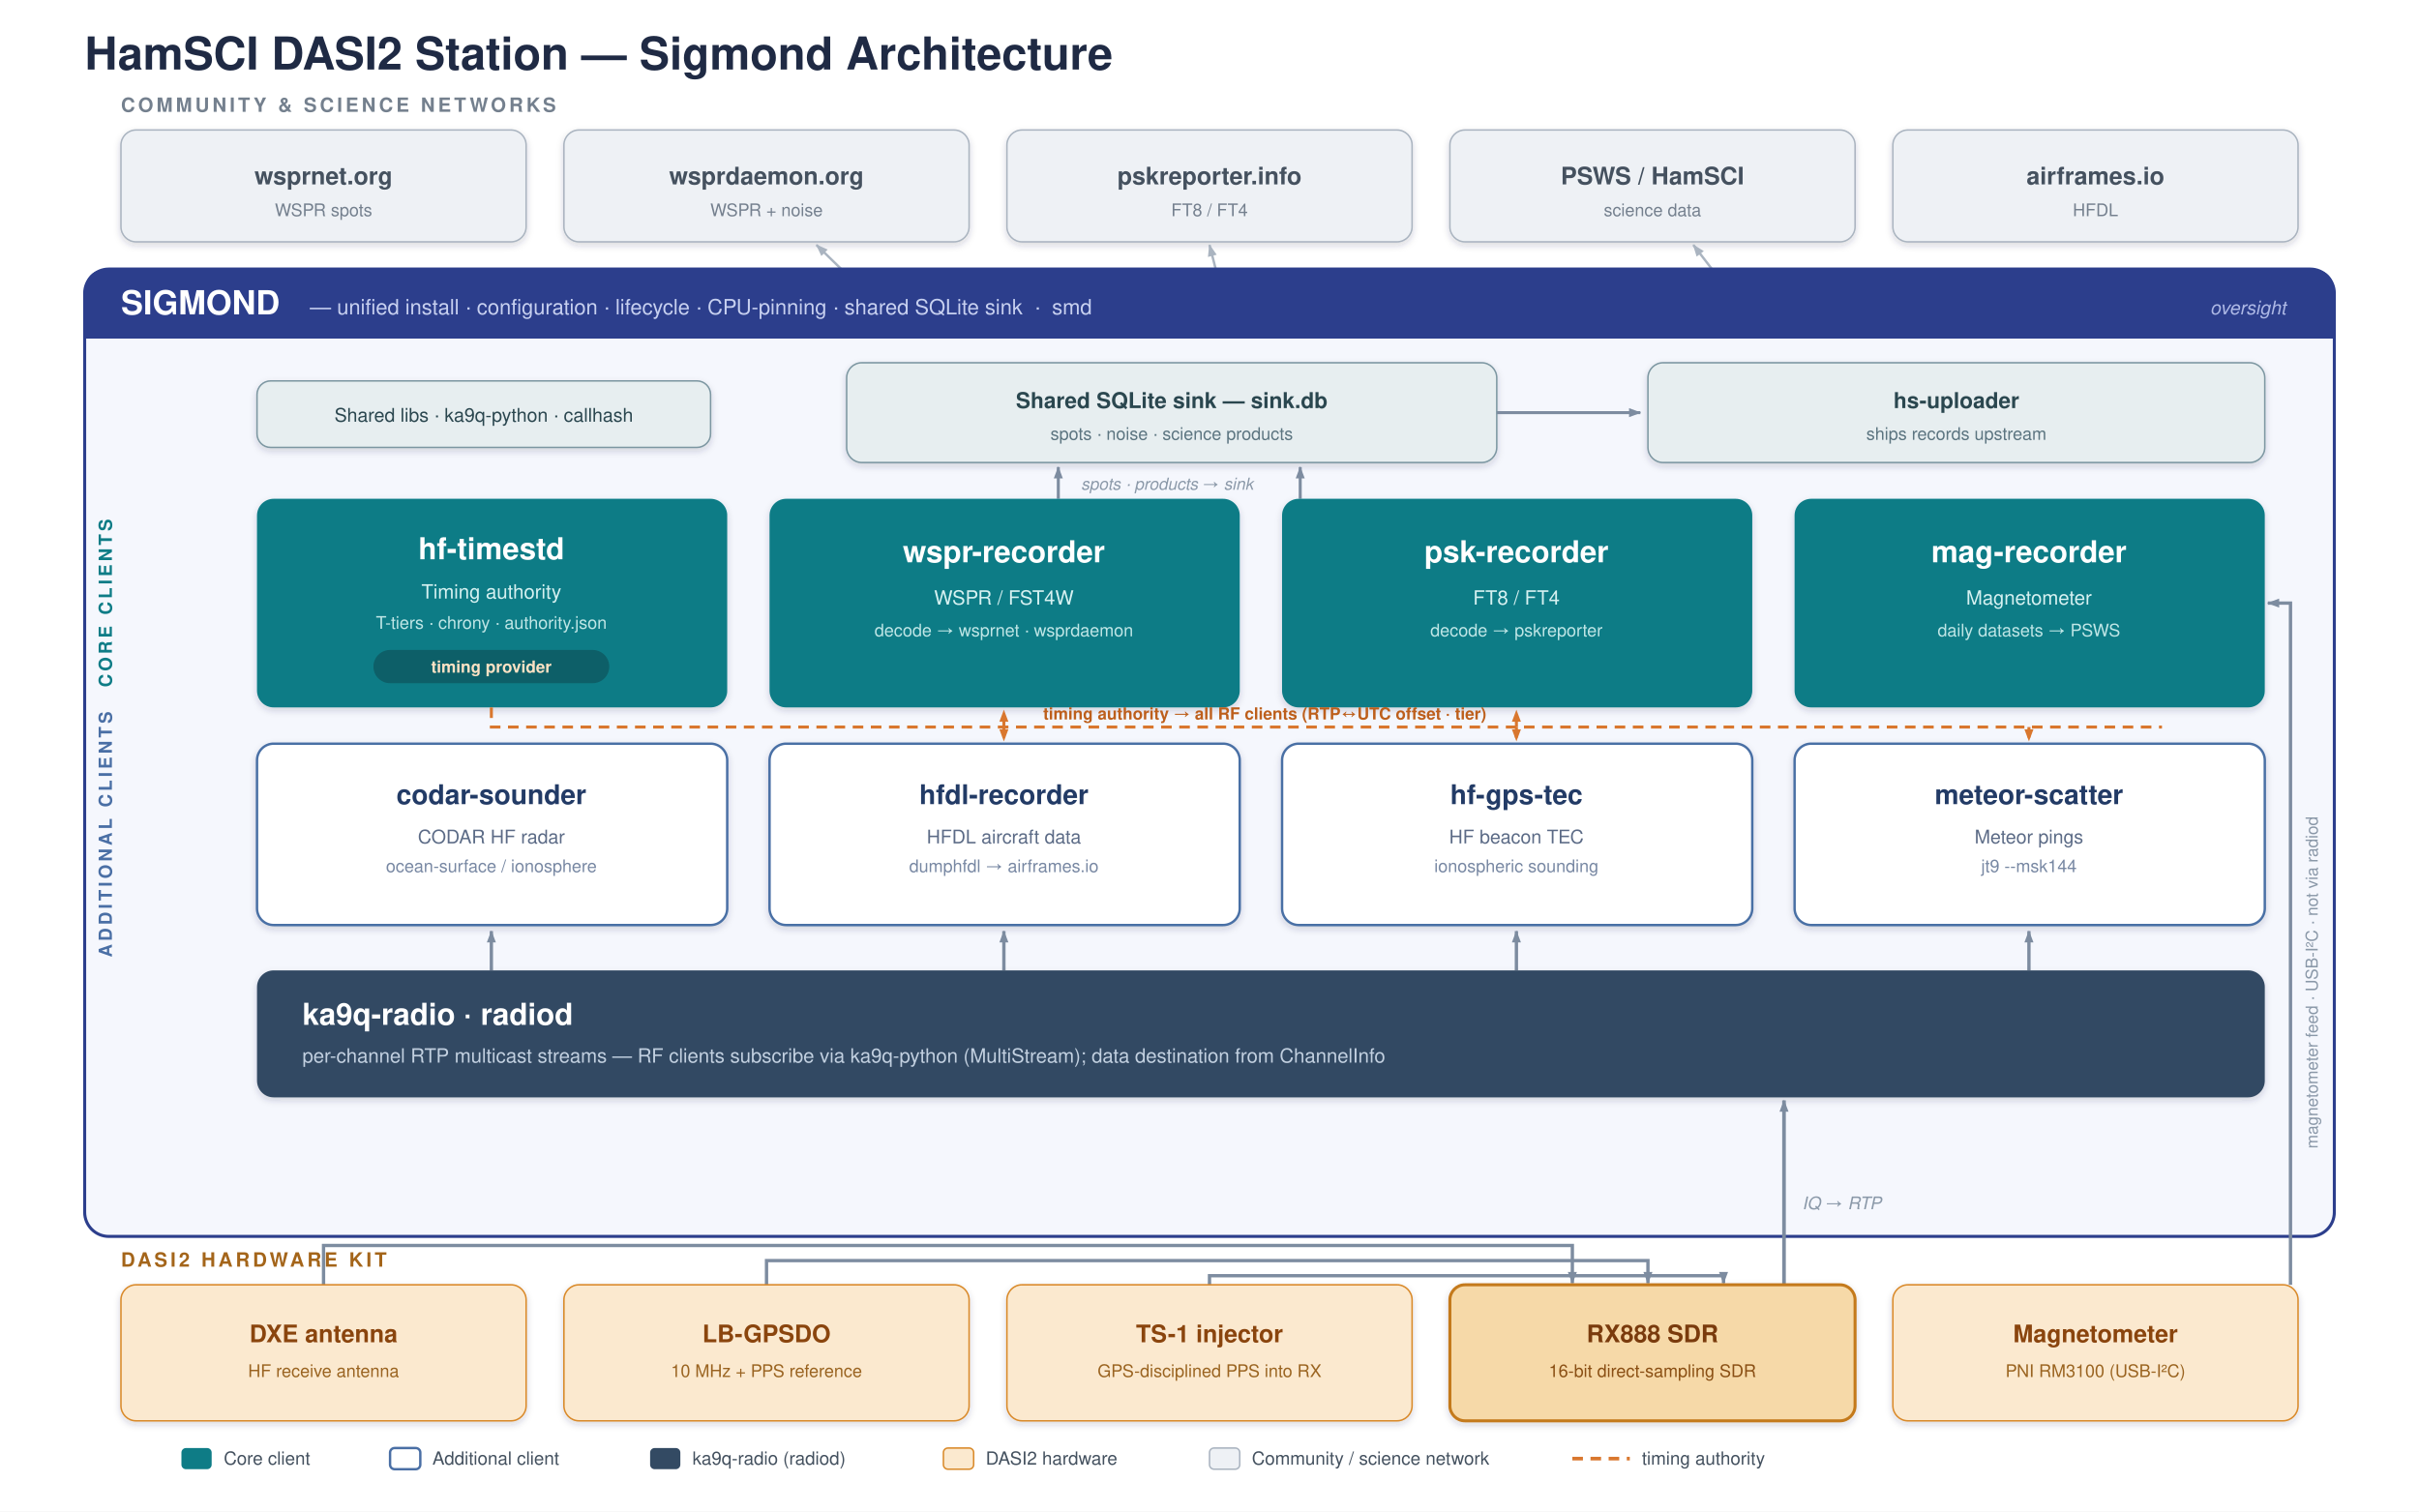
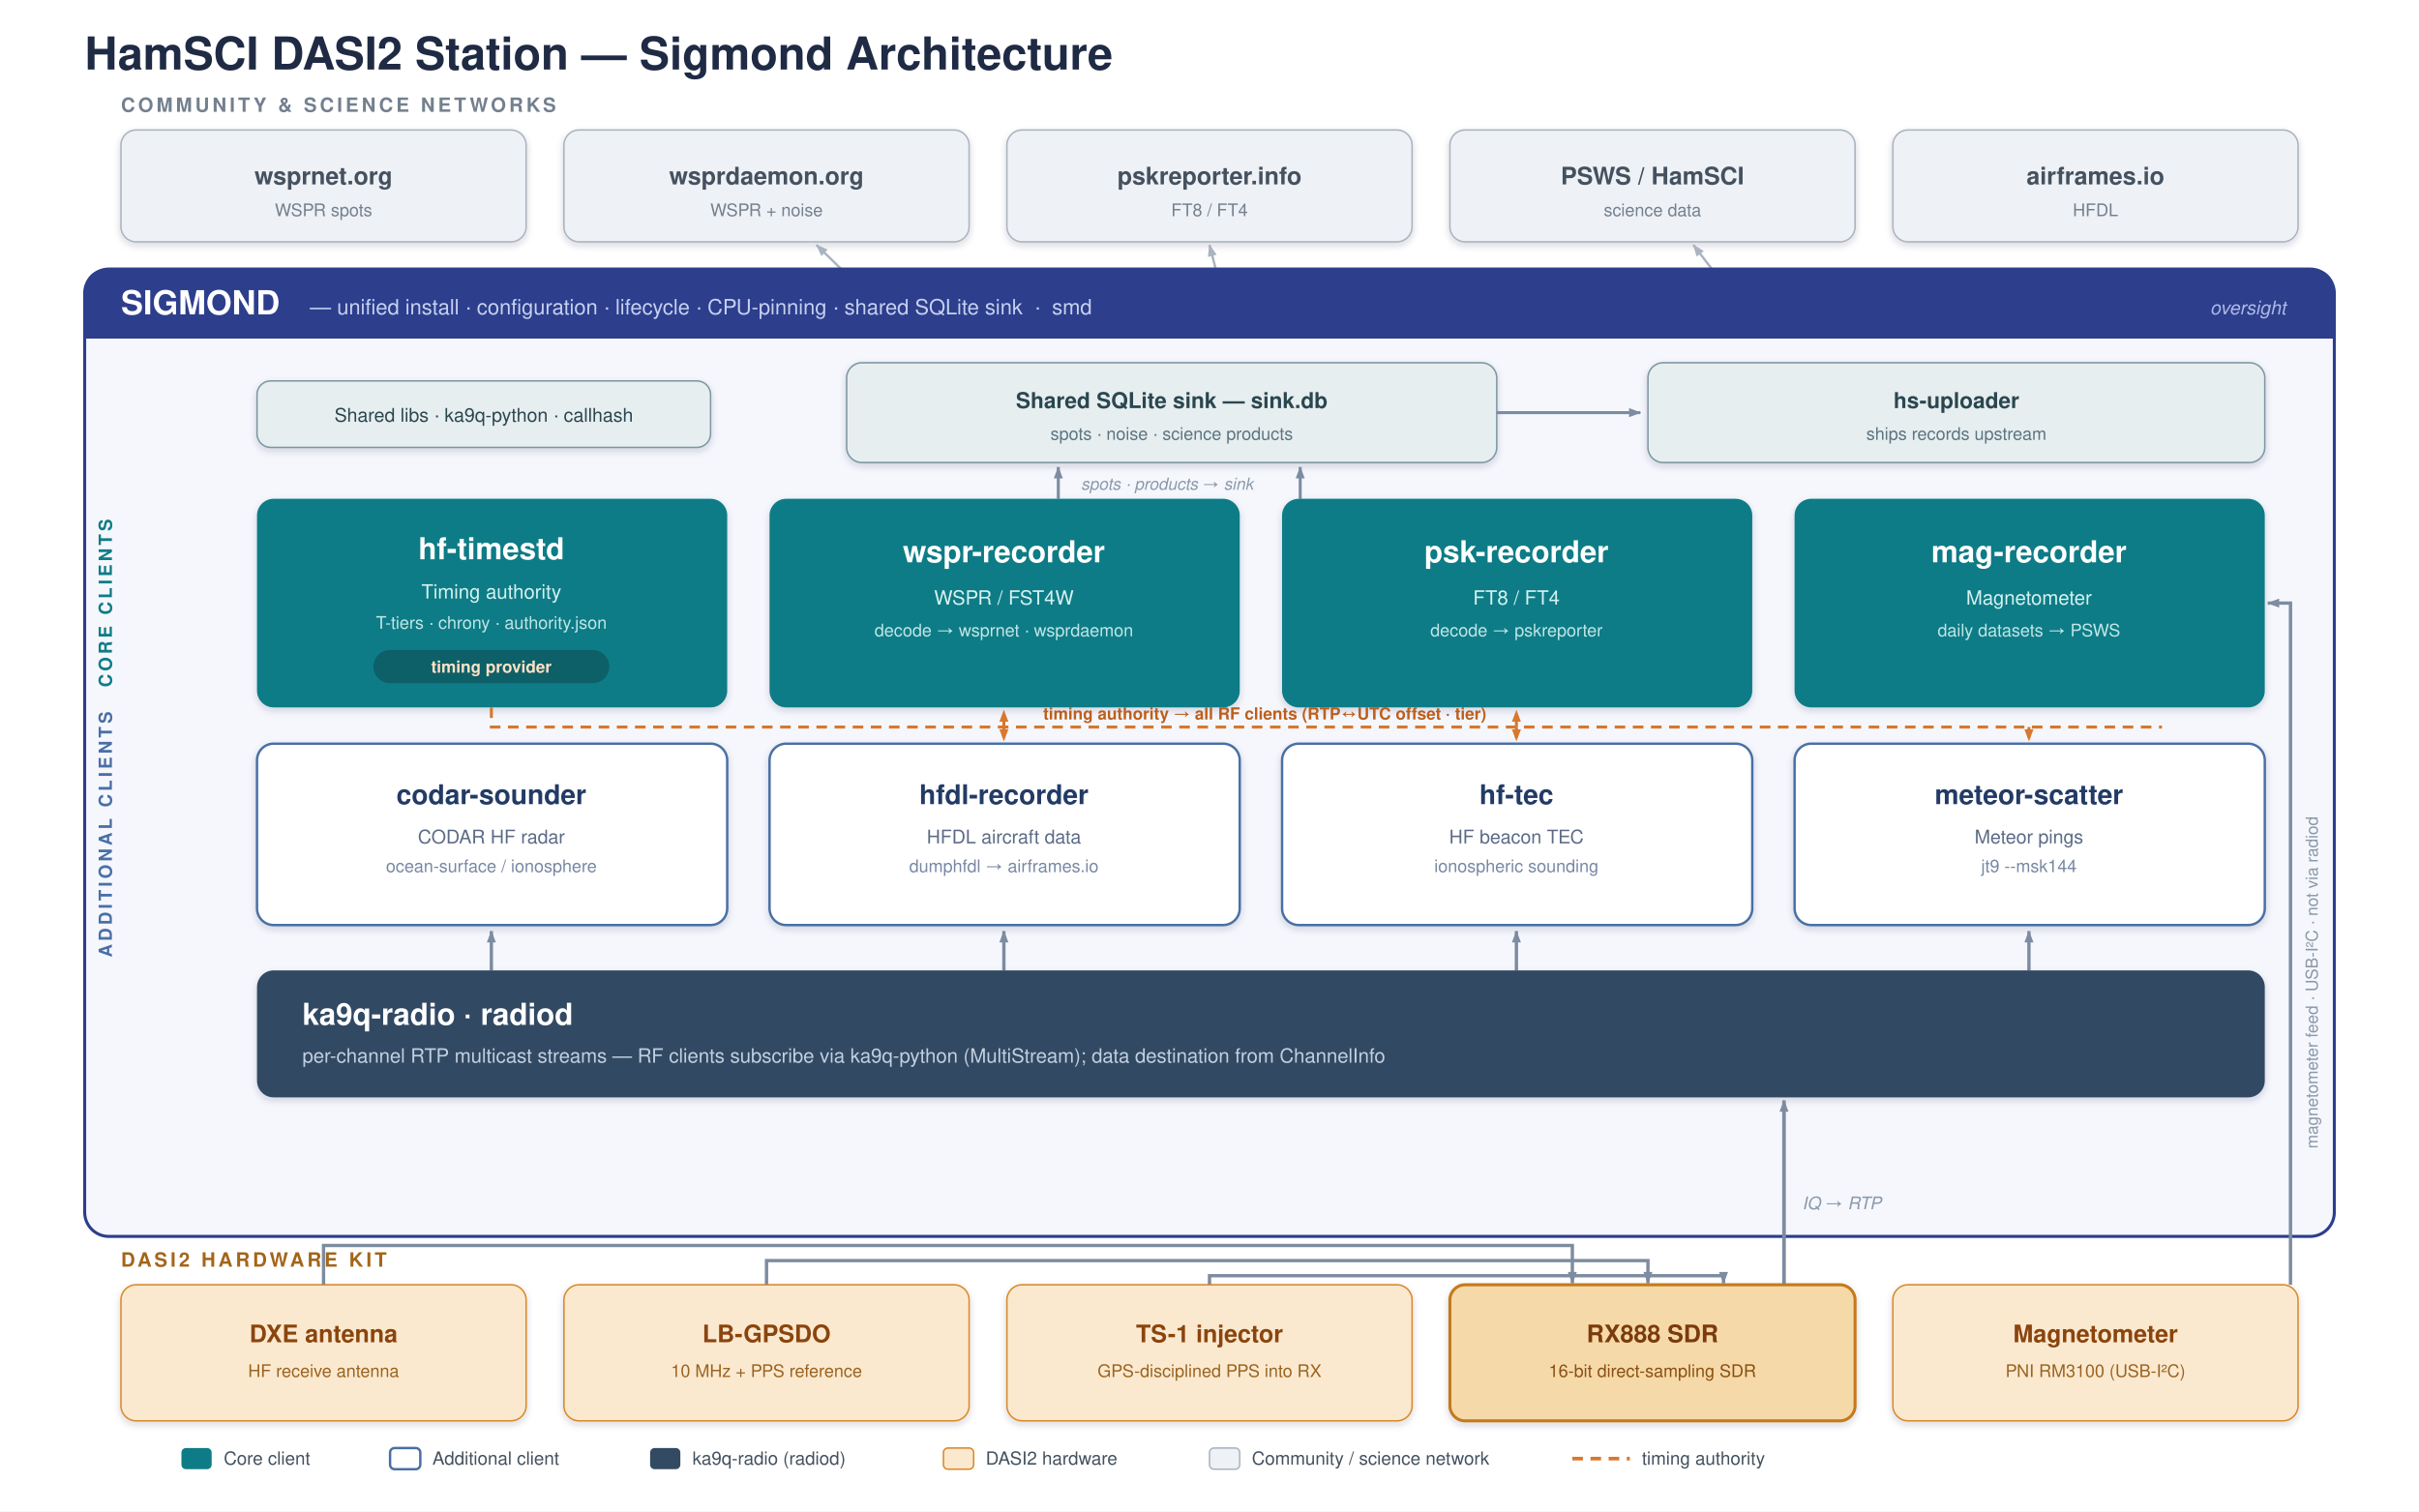
<svg xmlns="http://www.w3.org/2000/svg" viewBox="0 0 1600 1000" font-family="'Segoe UI',Helvetica,Arial,sans-serif">
  <defs>
    <marker id="arr" markerWidth="10" markerHeight="10" refX="7.5" refY="3" orient="auto" markerUnits="userSpaceOnUse">
      <path d="M0,0 L8,3 L0,6 Z" fill="#7d8ca0" />
    </marker>
    <marker id="arrU" markerWidth="10" markerHeight="10" refX="7.5" refY="3" orient="auto" markerUnits="userSpaceOnUse">
      <path d="M0,0 L8,3 L0,6 Z" fill="#aab4c0" />
    </marker>
    <marker id="arrT" markerWidth="10" markerHeight="10" refX="7.5" refY="3" orient="auto" markerUnits="userSpaceOnUse">
      <path d="M0,0 L8,3 L0,6 Z" fill="#d9772e" />
    </marker>
    <filter id="sh" x="-12%" y="-12%" width="124%" height="135%">
      <feDropShadow dx="0" dy="2" stdDeviation="2.5" flood-color="#1f2a44" flood-opacity="0.18" />
    </filter>
  </defs>
  <rect x="0" y="0" width="1600" height="1000" fill="#ffffff" />
  <text x="56" y="46" font-size="30" font-weight="700" fill="#1f2a44">HamSCI DASI2 Station — Sigmond Architecture</text>
  <text x="80" y="74" font-size="13" font-weight="700" letter-spacing="2" fill="#74808e">COMMUNITY &amp; SCIENCE NETWORKS</text>
  <g filter="url(#sh)">
    <g>
      <rect x="80" y="86" width="268" height="74" rx="10" fill="#eef1f5" stroke="#aab4c0" />
      <text x="214" y="122" text-anchor="middle" font-size="16" font-weight="600" fill="#44515f">wsprnet.org</text>
      <text x="214" y="143" text-anchor="middle" font-size="11.5" fill="#74808e">WSPR spots</text>
    </g>
    <g>
      <rect x="373" y="86" width="268" height="74" rx="10" fill="#eef1f5" stroke="#aab4c0" />
      <text x="507" y="122" text-anchor="middle" font-size="16" font-weight="600" fill="#44515f">wsprdaemon.org</text>
      <text x="507" y="143" text-anchor="middle" font-size="11.5" fill="#74808e">WSPR + noise</text>
    </g>
    <g>
      <rect x="666" y="86" width="268" height="74" rx="10" fill="#eef1f5" stroke="#aab4c0" />
      <text x="800" y="122" text-anchor="middle" font-size="16" font-weight="600" fill="#44515f">pskreporter.info</text>
      <text x="800" y="143" text-anchor="middle" font-size="11.5" fill="#74808e">FT8 / FT4</text>
    </g>
    <g>
      <rect x="959" y="86" width="268" height="74" rx="10" fill="#eef1f5" stroke="#aab4c0" />
      <text x="1093" y="122" text-anchor="middle" font-size="16" font-weight="600" fill="#44515f">PSWS / HamSCI</text>
      <text x="1093" y="143" text-anchor="middle" font-size="11.5" fill="#74808e">science data</text>
    </g>
    <g>
      <rect x="1252" y="86" width="268" height="74" rx="10" fill="#eef1f5" stroke="#aab4c0" />
      <text x="1386" y="122" text-anchor="middle" font-size="16" font-weight="600" fill="#44515f">airframes.io</text>
      <text x="1386" y="143" text-anchor="middle" font-size="11.5" fill="#74808e">HFDL</text>
    </g>
  </g>
  <g stroke="#aab4c0" stroke-width="1.6" fill="none" marker-end="url(#arrU)">
    <path d="M620,240 L540,162" />
    <path d="M820,240 L800,162" />
    <path d="M1180,240 L1120,162" />
  </g>
  <text x="980" y="205" font-size="11.5" font-style="italic" fill="#9aa6b3">uploads via hs-uploader</text>
  <rect x="56" y="178" width="1488" height="640" rx="16" fill="#f5f7fd" stroke="#2c3e8c" stroke-width="2" />
  <path d="M56,224 V194 Q56,178 72,178 H1528 Q1544,178 1544,194 V224 Z" fill="#2c3e8c" />
  <text x="80" y="208" font-size="22" font-weight="700" fill="#ffffff">SIGMOND</text>
  <text x="205" y="208" font-size="14" fill="#c7d0f0">— unified install · configuration · lifecycle · CPU-pinning · shared SQLite sink  ·  smd</text>
  <text x="1512" y="208" text-anchor="end" font-size="12.5" font-style="italic" fill="#aeb9e6">oversight</text>
  <text x="74" y="399" transform="rotate(-90 74 399)" text-anchor="middle" font-size="12" font-weight="700" letter-spacing="2" fill="#0e7c86">CORE CLIENTS</text>
  <text x="74" y="552" transform="rotate(-90 74 552)" text-anchor="middle" font-size="12" font-weight="700" letter-spacing="2" fill="#4a6fa5">ADDITIONAL CLIENTS</text>
  <g filter="url(#sh)">
    <rect x="170" y="252" width="300" height="44" rx="9" fill="#e7eef0" stroke="#7d97a2" />
    <text x="320" y="279" text-anchor="middle" font-size="12.5" fill="#2c4750">Shared libs · ka9q-python · callhash</text>
    <rect x="560" y="240" width="430" height="66" rx="10" fill="#e7eef0" stroke="#7d97a2" />
    <text x="775" y="270" text-anchor="middle" font-size="14.5" font-weight="700" fill="#2c4750">Shared SQLite sink — sink.db</text>
    <text x="775" y="291" text-anchor="middle" font-size="11.5" fill="#5b7480">spots · noise · science products</text>
    <rect x="1090" y="240" width="408" height="66" rx="10" fill="#e7eef0" stroke="#7d97a2" />
    <text x="1294" y="270" text-anchor="middle" font-size="14.5" font-weight="700" fill="#2c4750">hs-uploader</text>
    <text x="1294" y="291" text-anchor="middle" font-size="11.5" fill="#5b7480">ships records upstream</text>
  </g>
  <g stroke="#7d8ca0" stroke-width="2" fill="none" marker-end="url(#arr)">
    <path d="M700,330 L700,309" />
    <path d="M860,330 L860,309" />
    <path d="M990,273 L1085,273" />
  </g>
  <text x="715" y="324" font-size="11" font-style="italic" fill="#8a98a8">spots · products → sink</text>
  <g filter="url(#sh)">
    <rect x="170" y="330" width="311" height="138" rx="11" fill="#0e7c86" />
    <text x="325" y="370" text-anchor="middle" font-size="20" font-weight="700" fill="#ffffff">hf-timestd</text>
    <text x="325" y="396" text-anchor="middle" font-size="13" fill="#d6f1f1">Timing authority</text>
    <text x="325" y="416" text-anchor="middle" font-size="11.5" fill="#bfe6e6">T-tiers · chrony · authority.json</text>
    <rect x="247" y="430" width="156" height="22" rx="11" fill="#0a5f67" />
    <text x="325" y="445" text-anchor="middle" font-size="11" font-weight="600" fill="#ffe2c4">timing provider</text>
    <rect x="509" y="330" width="311" height="138" rx="11" fill="#0e7c86" />
    <text x="664" y="372" text-anchor="middle" font-size="20" font-weight="700" fill="#ffffff">wspr-recorder</text>
    <text x="664" y="400" text-anchor="middle" font-size="13" fill="#d6f1f1">WSPR / FST4W</text>
    <text x="664" y="421" text-anchor="middle" font-size="11.5" fill="#bfe6e6">decode → wsprnet · wsprdaemon</text>
    <rect x="848" y="330" width="311" height="138" rx="11" fill="#0e7c86" />
    <text x="1003" y="372" text-anchor="middle" font-size="20" font-weight="700" fill="#ffffff">psk-recorder</text>
    <text x="1003" y="400" text-anchor="middle" font-size="13" fill="#d6f1f1">FT8 / FT4</text>
    <text x="1003" y="421" text-anchor="middle" font-size="11.5" fill="#bfe6e6">decode → pskreporter</text>
    <rect x="1187" y="330" width="311" height="138" rx="11" fill="#0e7c86" />
    <text x="1342" y="372" text-anchor="middle" font-size="20" font-weight="700" fill="#ffffff">mag-recorder</text>
    <text x="1342" y="400" text-anchor="middle" font-size="13" fill="#d6f1f1">Magnetometer</text>
    <text x="1342" y="421" text-anchor="middle" font-size="11.5" fill="#bfe6e6">daily datasets → PSWS</text>
  </g>
  <g filter="url(#sh)">
    <rect x="170" y="492" width="311" height="120" rx="11" fill="#ffffff" stroke="#4a6fa5" stroke-width="1.6" />
    <text x="325" y="532" text-anchor="middle" font-size="18" font-weight="700" fill="#243b66">codar-sounder</text>
    <text x="325" y="558" text-anchor="middle" font-size="12.5" fill="#5b6b86">CODAR HF radar</text>
    <text x="325" y="577" text-anchor="middle" font-size="11.5" fill="#7888a3">ocean-surface / ionosphere</text>
    <rect x="509" y="492" width="311" height="120" rx="11" fill="#ffffff" stroke="#4a6fa5" stroke-width="1.6" />
    <text x="664" y="532" text-anchor="middle" font-size="18" font-weight="700" fill="#243b66">hfdl-recorder</text>
    <text x="664" y="558" text-anchor="middle" font-size="12.5" fill="#5b6b86">HFDL aircraft data</text>
    <text x="664" y="577" text-anchor="middle" font-size="11.5" fill="#7888a3">dumphfdl → airframes.io</text>
    <rect x="848" y="492" width="311" height="120" rx="11" fill="#ffffff" stroke="#4a6fa5" stroke-width="1.6" />
-     <text x="1003" y="532" text-anchor="middle" font-size="18" font-weight="700" fill="#243b66">hf-gps-tec</text>
+     <text x="1003" y="532" text-anchor="middle" font-size="18" font-weight="700" fill="#243b66">hf-tec</text>
    <text x="1003" y="558" text-anchor="middle" font-size="12.5" fill="#5b6b86">HF beacon TEC</text>
    <text x="1003" y="577" text-anchor="middle" font-size="11.5" fill="#7888a3">ionospheric sounding</text>
    <rect x="1187" y="492" width="311" height="120" rx="11" fill="#ffffff" stroke="#4a6fa5" stroke-width="1.6" />
    <text x="1342" y="532" text-anchor="middle" font-size="18" font-weight="700" fill="#243b66">meteor-scatter</text>
    <text x="1342" y="558" text-anchor="middle" font-size="12.5" fill="#5b6b86">Meteor pings</text>
    <text x="1342" y="577" text-anchor="middle" font-size="11.5" fill="#7888a3">jt9 --msk144</text>
  </g>
  <g stroke="#d9772e" stroke-width="2" stroke-dasharray="7 5" fill="none">
    <path d="M325,468 L325,481 L1430,481" />
  </g>
  <g stroke="#d9772e" stroke-width="2" stroke-dasharray="7 5" fill="none" marker-end="url(#arrT)">
    <path d="M664,481 L664,470" />
    <path d="M1003,481 L1003,470" />
    <path d="M664,481 L664,490" />
    <path d="M1003,481 L1003,490" />
    <path d="M1342,481 L1342,490" />
  </g>
  <text x="690" y="476" font-size="11" font-weight="600" fill="#bd5f1c">timing authority → all RF clients (RTP↔UTC offset · tier)</text>
  <g stroke="#7d8ca0" stroke-width="2.2" fill="none" marker-end="url(#arr)">
    <path d="M325,642 L325,616" />
    <path d="M664,642 L664,616" />
    <path d="M1003,642 L1003,616" />
    <path d="M1342,642 L1342,616" />
  </g>
  <g filter="url(#sh)">
    <rect x="170" y="642" width="1328" height="84" rx="11" fill="#334a63" />
  </g>
  <text x="200" y="678" font-size="20" font-weight="700" fill="#ffffff">ka9q-radio · radiod</text>
  <text x="200" y="703" font-size="13" fill="#c2d0e0">per-channel RTP multicast streams — RF clients subscribe via ka9q-python (MultiStream); data destination from ChannelInfo</text>
  <g stroke="#7d8ca0" stroke-width="2.4" fill="none" marker-end="url(#arr)">
    <path d="M1180,850 L1180,728" />
  </g>
  <text x="1192" y="800" font-size="11.5" font-style="italic" fill="#8a98a8">IQ → RTP</text>
  <g stroke="#7d8ca0" stroke-width="2.2" fill="none" marker-end="url(#arr)">
    <path d="M1515,850 L1515,399 L1500,399" />
  </g>
  <text x="1533" y="650" transform="rotate(-90 1533 650)" text-anchor="middle" font-size="11" fill="#8a98a8">magnetometer feed · USB-I²C · not via radiod</text>
  <text x="80" y="838" font-size="13" font-weight="700" letter-spacing="2" fill="#a4651a">DASI2 HARDWARE KIT</text>
  <g stroke="#7d8ca0" stroke-width="2.2" fill="none" marker-end="url(#arr)">
    <path d="M214,850 L214,824 L1040,824 L1040,849" />
    <path d="M507,850 L507,834 L1090,834 L1090,849" />
    <path d="M800,850 L800,844 L1140,844 L1140,849" />
  </g>
  <g filter="url(#sh)">
    <rect x="80" y="850" width="268" height="90" rx="10" fill="#fbe9cf" stroke="#d98a2b" />
    <text x="214" y="888" text-anchor="middle" font-size="16" font-weight="700" fill="#8a4410">DXE antenna</text>
    <text x="214" y="911" text-anchor="middle" font-size="11.5" fill="#9a6420">HF receive antenna</text>
    <rect x="373" y="850" width="268" height="90" rx="10" fill="#fbe9cf" stroke="#d98a2b" />
    <text x="507" y="888" text-anchor="middle" font-size="16" font-weight="700" fill="#8a4410">LB-GPSDO</text>
    <text x="507" y="911" text-anchor="middle" font-size="11.5" fill="#9a6420">10 MHz + PPS reference</text>
    <rect x="666" y="850" width="268" height="90" rx="10" fill="#fbe9cf" stroke="#d98a2b" />
    <text x="800" y="888" text-anchor="middle" font-size="16" font-weight="700" fill="#8a4410">TS-1 injector</text>
    <text x="800" y="911" text-anchor="middle" font-size="11.5" fill="#9a6420">GPS-disciplined PPS into RX</text>
    <rect x="959" y="850" width="268" height="90" rx="10" fill="#f6d9a8" stroke="#c47a1c" stroke-width="2" />
    <text x="1093" y="888" text-anchor="middle" font-size="16" font-weight="700" fill="#7a3a0c">RX888 SDR</text>
    <text x="1093" y="911" text-anchor="middle" font-size="11.5" fill="#8a4f12">16-bit direct-sampling SDR</text>
    <rect x="1252" y="850" width="268" height="90" rx="10" fill="#fbe9cf" stroke="#d98a2b" />
    <text x="1386" y="888" text-anchor="middle" font-size="16" font-weight="700" fill="#8a4410">Magnetometer</text>
    <text x="1386" y="911" text-anchor="middle" font-size="11.5" fill="#9a6420">PNI RM3100 (USB-I²C)</text>
  </g>
  <g font-size="12" fill="#44515f">
    <rect x="120" y="958" width="20" height="14" rx="3" fill="#0e7c86" />
    <text x="148" y="969">Core client</text>
    <rect x="258" y="958" width="20" height="14" rx="3" fill="#ffffff" stroke="#4a6fa5" stroke-width="1.6" />
    <text x="286" y="969">Additional client</text>
    <rect x="430" y="958" width="20" height="14" rx="3" fill="#334a63" />
    <text x="458" y="969">ka9q-radio (radiod)</text>
    <rect x="624" y="958" width="20" height="14" rx="3" fill="#fbe9cf" stroke="#d98a2b" />
    <text x="652" y="969">DASI2 hardware</text>
    <rect x="800" y="958" width="20" height="14" rx="3" fill="#eef1f5" stroke="#aab4c0" />
    <text x="828" y="969">Community / science network</text>
    <line x1="1040" y1="965" x2="1078" y2="965" stroke="#d9772e" stroke-width="2.4" stroke-dasharray="7 5" />
    <text x="1086" y="969">timing authority</text>
  </g>
</svg>
